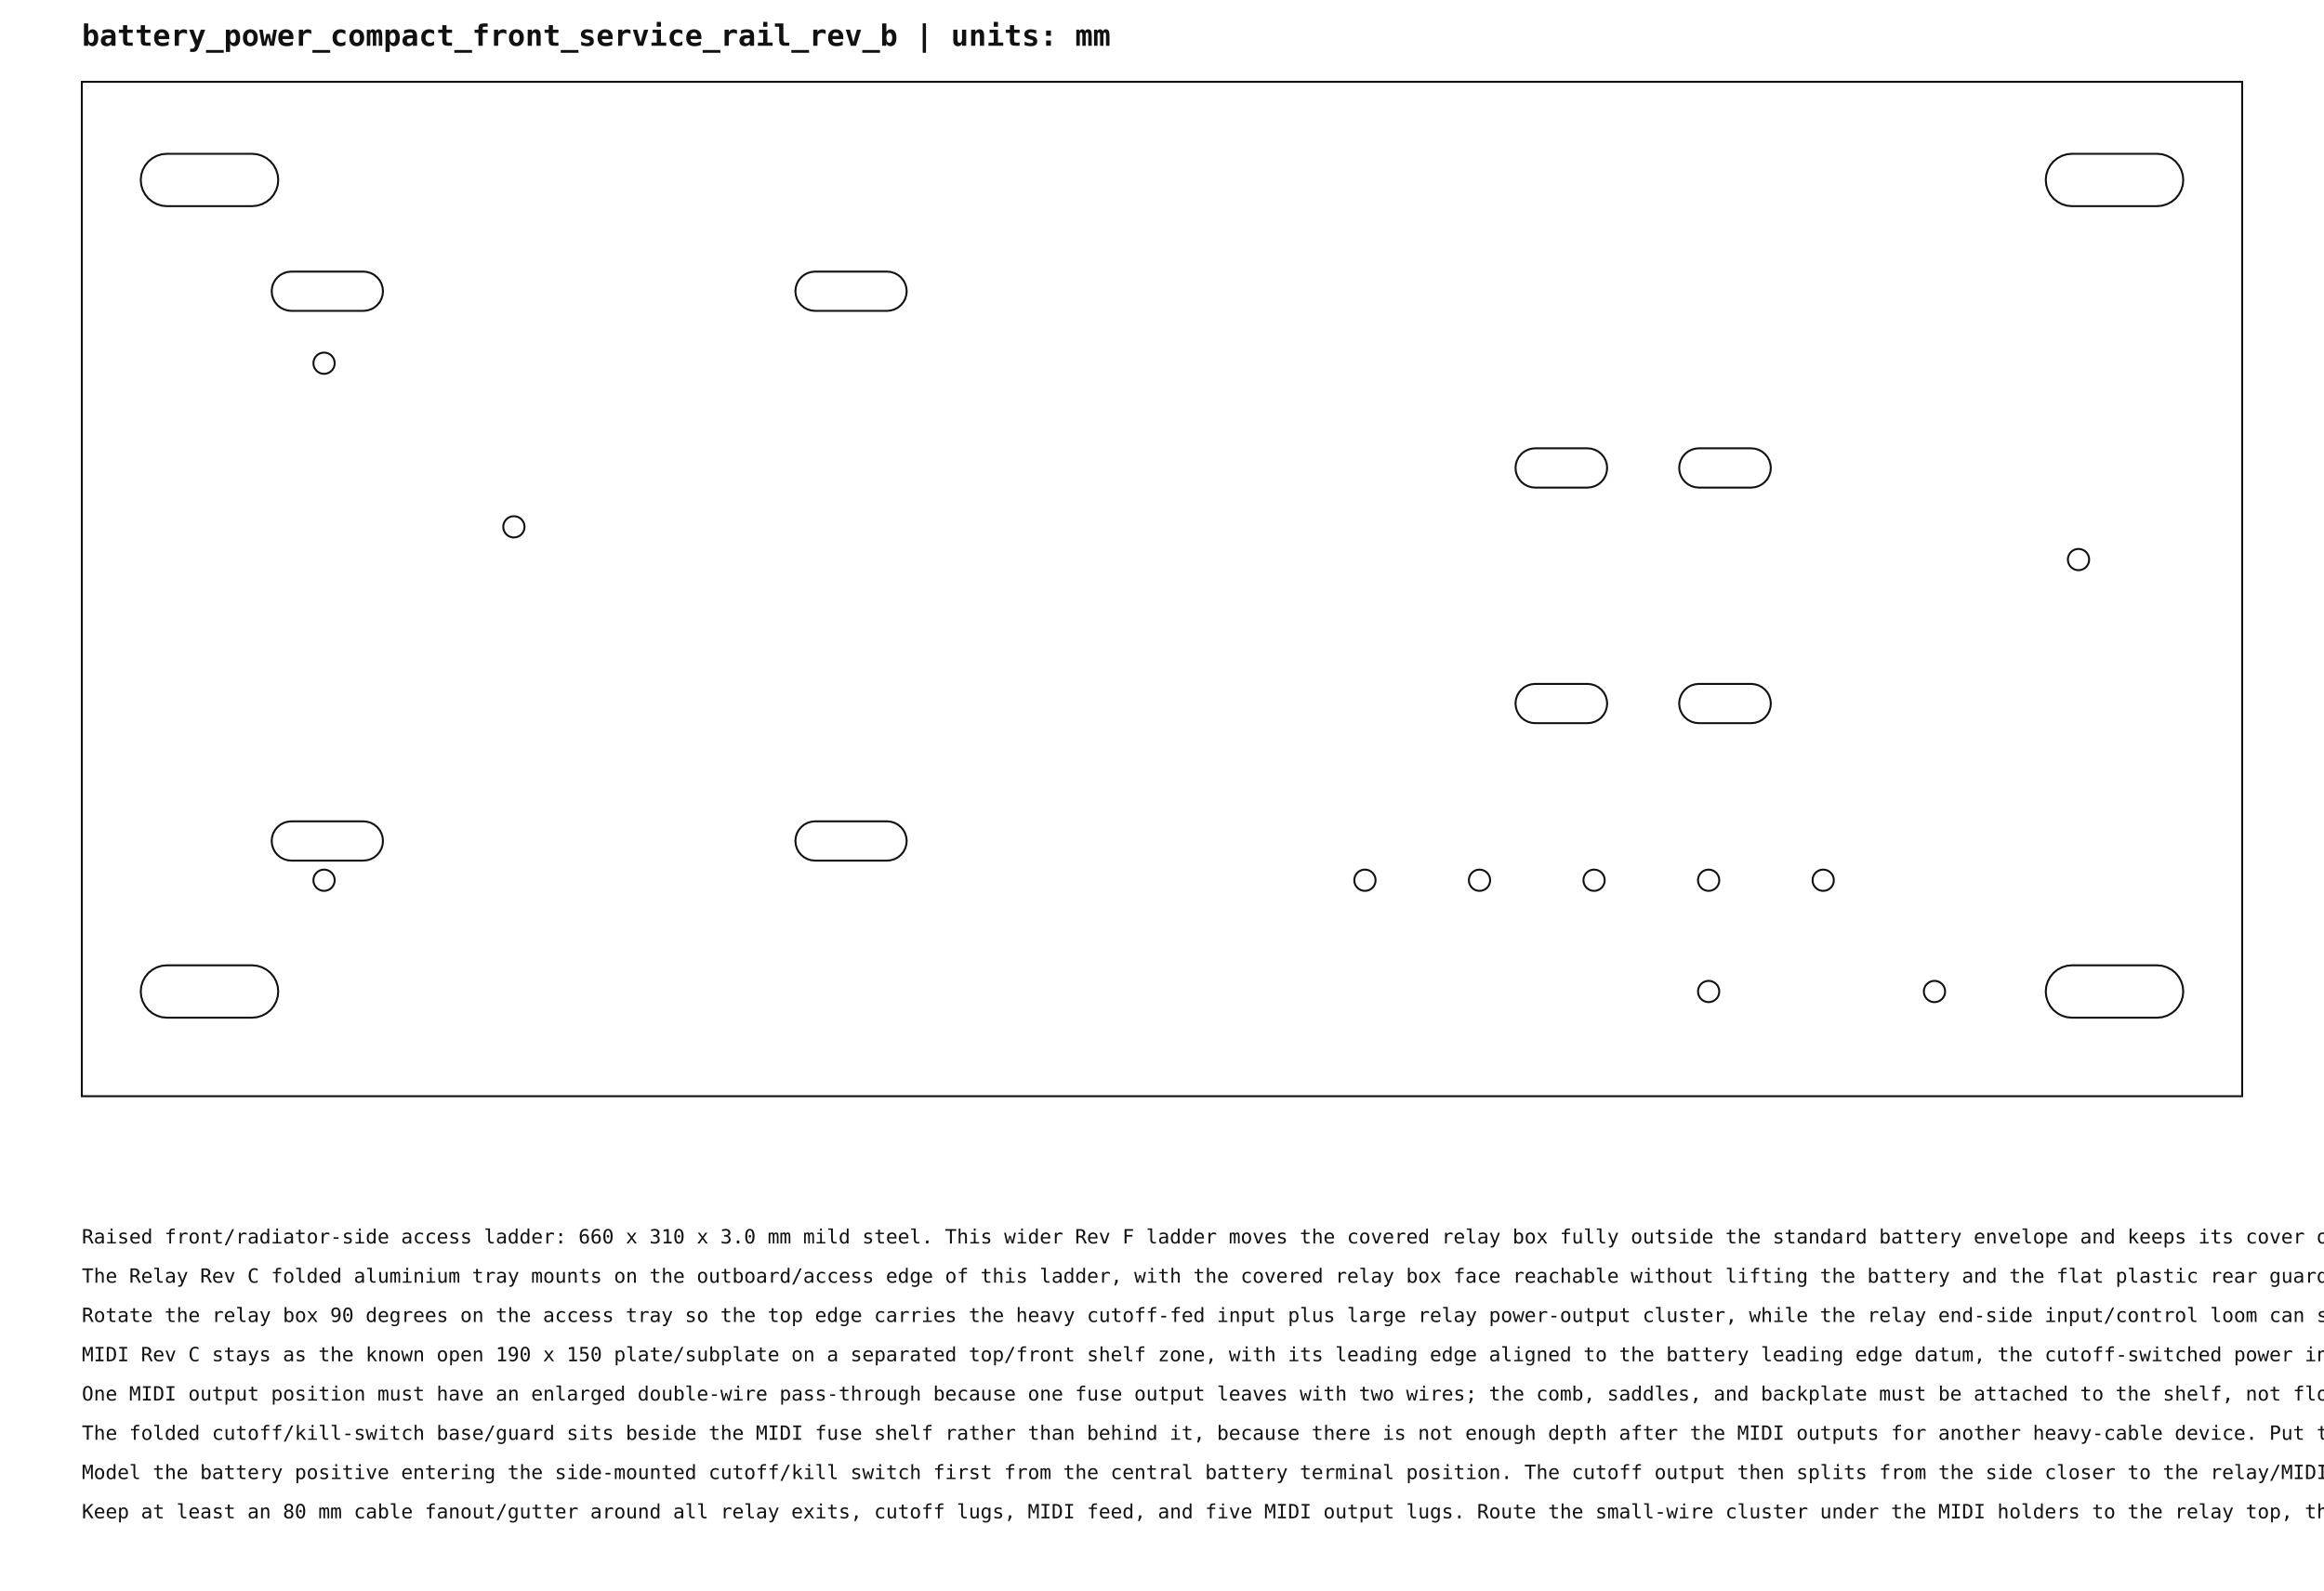
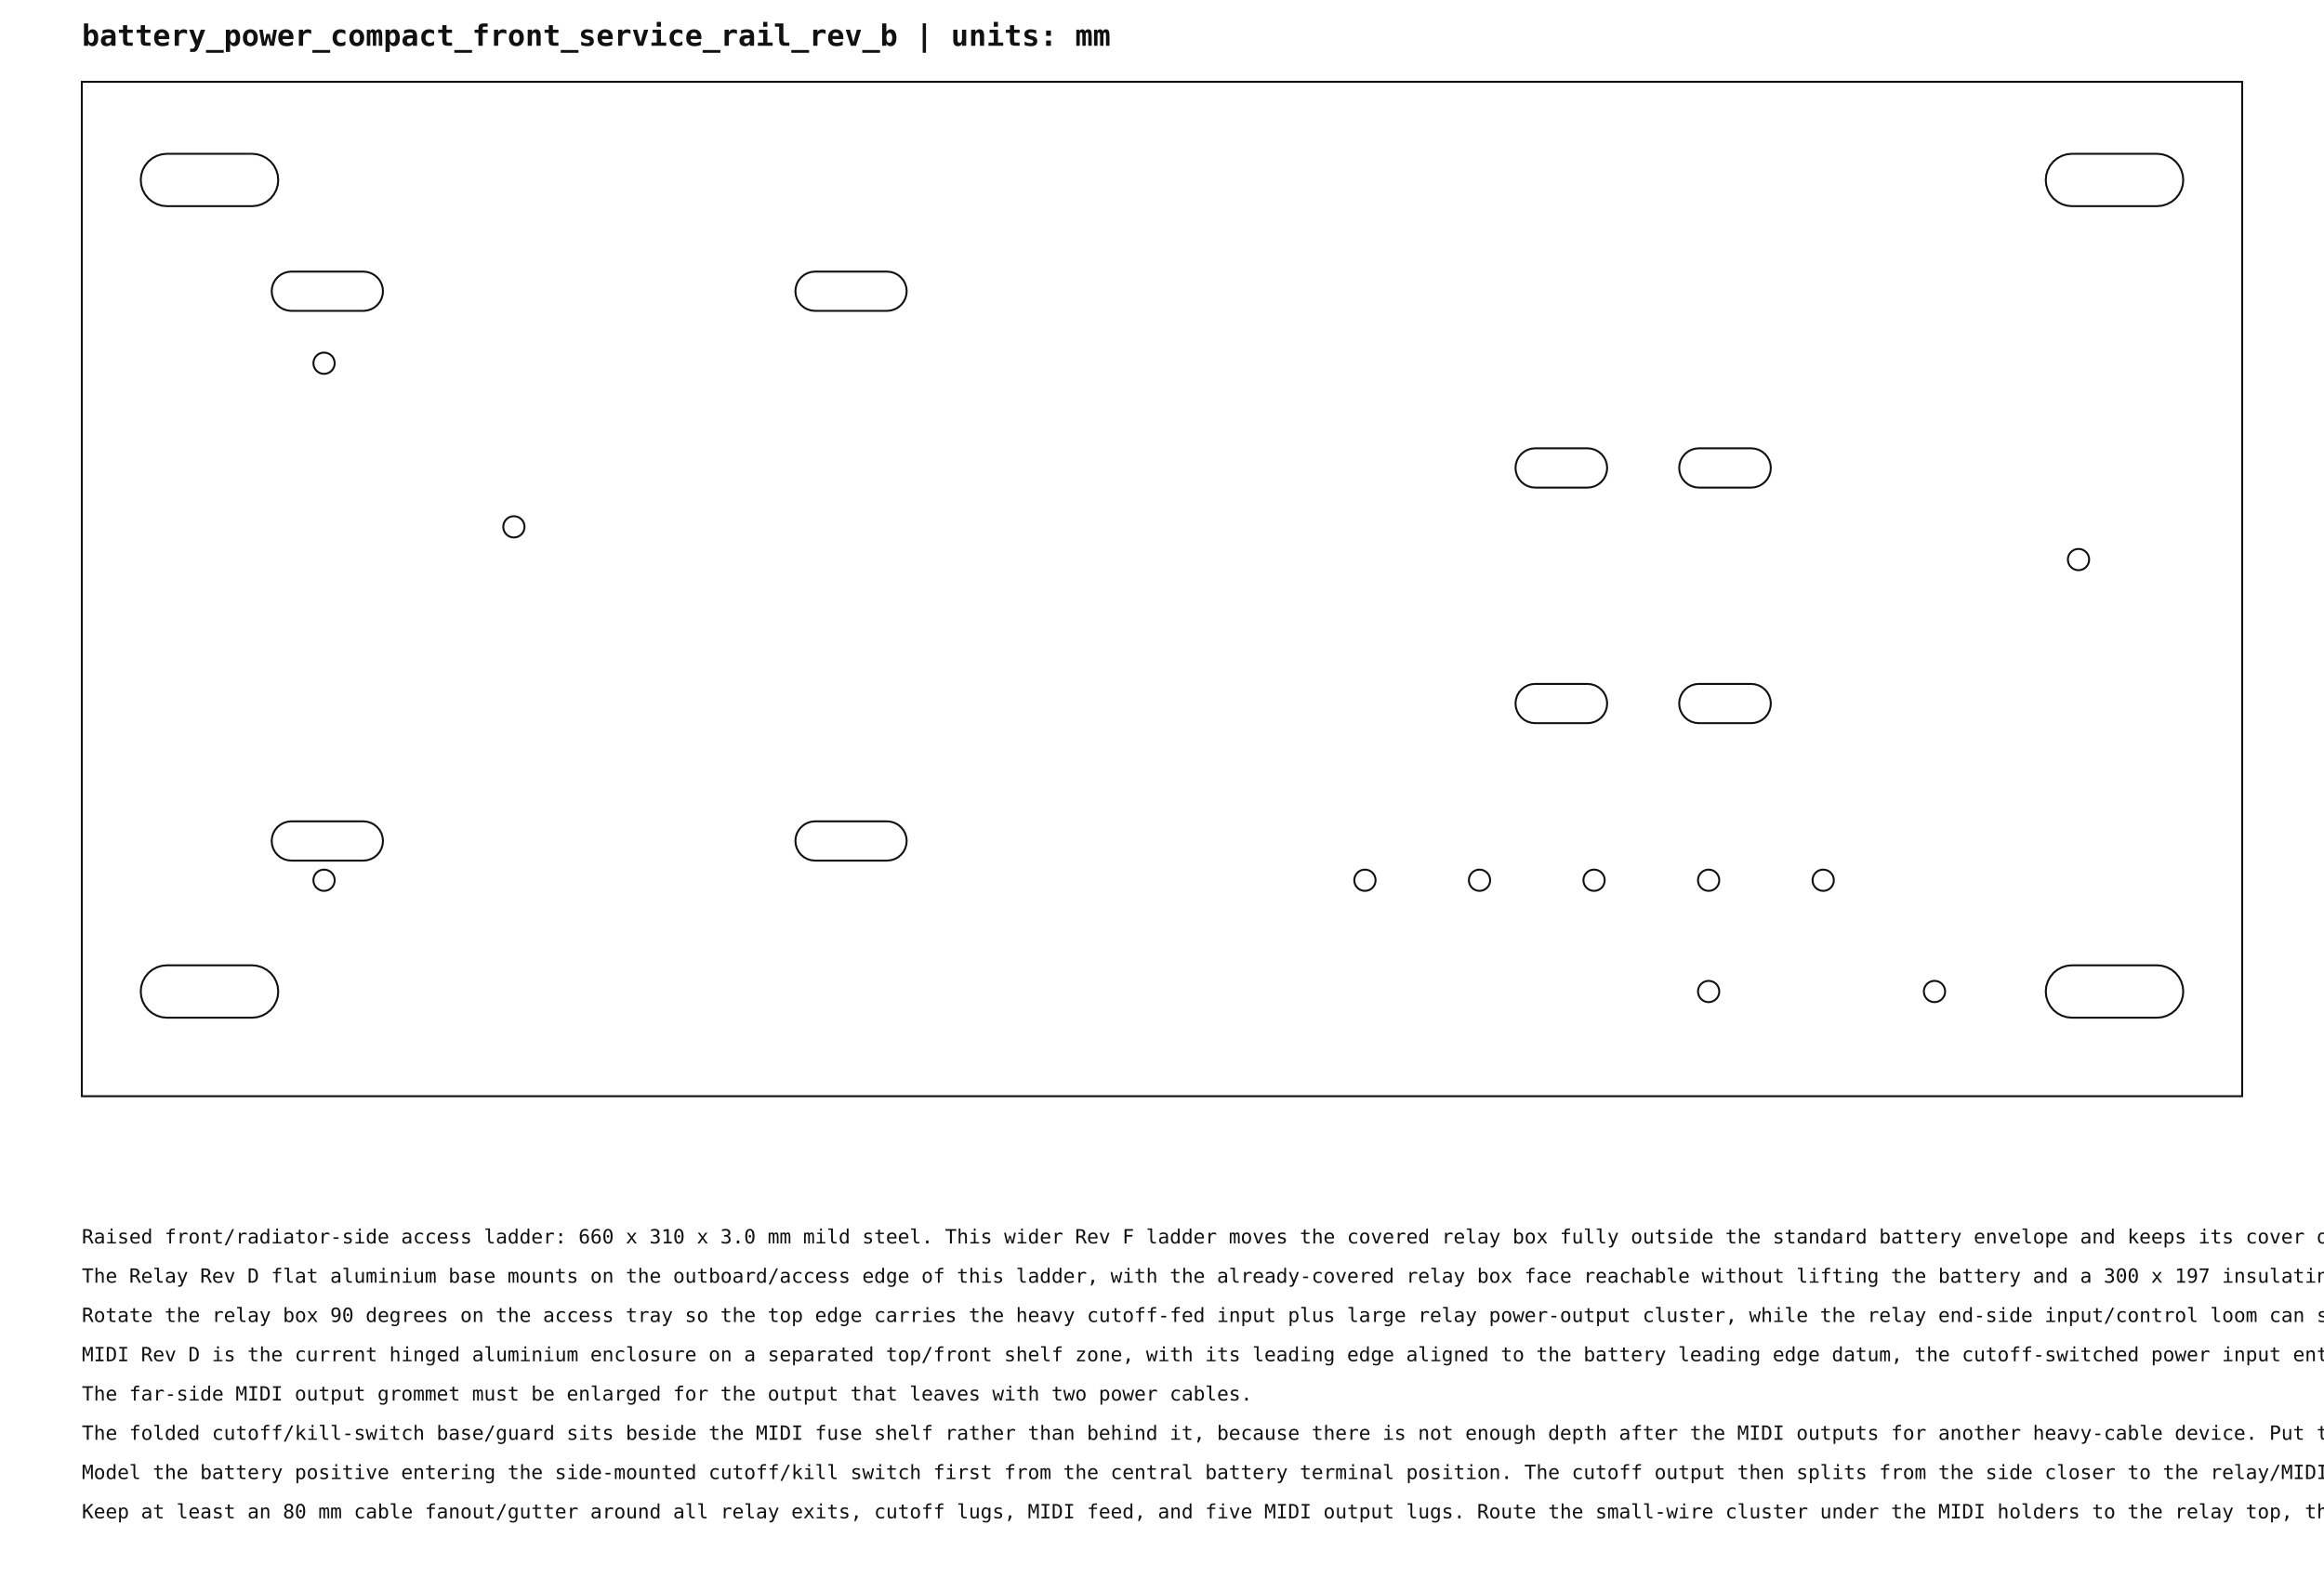
<svg xmlns="http://www.w3.org/2000/svg" width="710mm" height="486mm" viewBox="0 0 710 486">
  <style>
    .cut { fill: none; stroke: #111; stroke-width: 0.6; }
    .aux { fill: none; stroke: #666; stroke-width: 0.35; }
    .bend { stroke: #0b5fff; stroke-width: 0.4; stroke-dasharray: 3 2; }
    .title { font: 700 9px monospace; fill: #111; }
    .note { font: 6px monospace; fill: #111; }
  </style>
  <text x="25" y="14" class="title">battery_power_compact_front_service_rail_rev_b  |  units: mm</text>
  <g transform="translate(25,25)">
    <polygon class="cut" points="0,0 660,0 660,310 0,310" />
    <polygon class="cut" points="18,30 18.15,28.44 18.61,26.94 19.35,25.56 20.34,24.34 21.56,23.35 22.94,22.61 24.44,22.15 26,22 52,22 53.56,22.15 55.06,22.61 56.44,23.35 57.66,24.34 58.65,25.56 59.39,26.94 59.85,28.44 60,30 60,30 59.85,31.56 59.39,33.06 58.65,34.44 57.66,35.66 56.44,36.65 55.06,37.39 53.56,37.85 52,38 26,38 24.44,37.85 22.94,37.39 21.56,36.65 20.34,35.66 19.35,34.44 18.61,33.06 18.15,31.56 18,30" />
    <polygon class="cut" points="600,30 600.15,28.44 600.61,26.94 601.35,25.56 602.34,24.34 603.56,23.35 604.94,22.61 606.44,22.15 608,22 634,22 635.56,22.15 637.06,22.61 638.44,23.35 639.66,24.34 640.65,25.56 641.39,26.94 641.85,28.44 642,30 642,30 641.85,31.56 641.39,33.06 640.65,34.44 639.66,35.66 638.44,36.65 637.06,37.39 635.56,37.85 634,38 608,38 606.44,37.85 604.94,37.39 603.56,36.65 602.34,35.66 601.35,34.44 600.61,33.06 600.15,31.56 600,30" />
    <polygon class="cut" points="18,278 18.15,276.44 18.61,274.94 19.35,273.56 20.34,272.34 21.56,271.35 22.94,270.61 24.44,270.15 26,270 52,270 53.56,270.15 55.06,270.61 56.44,271.35 57.66,272.34 58.65,273.56 59.39,274.94 59.85,276.44 60,278 60,278 59.85,279.56 59.39,281.06 58.65,282.44 57.66,283.66 56.44,284.65 55.06,285.39 53.56,285.85 52,286 26,286 24.44,285.85 22.94,285.39 21.56,284.65 20.34,283.66 19.35,282.44 18.61,281.06 18.15,279.56 18,278" />
    <polygon class="cut" points="600,278 600.15,276.44 600.61,274.94 601.35,273.56 602.34,272.34 603.56,271.35 604.94,270.61 606.44,270.15 608,270 634,270 635.56,270.15 637.06,270.61 638.44,271.35 639.66,272.34 640.65,273.56 641.39,274.94 641.85,276.44 642,278 642,278 641.85,279.56 641.39,281.06 640.65,282.44 639.66,283.66 638.44,284.65 637.06,285.39 635.56,285.85 634,286 608,286 606.44,285.85 604.94,285.39 603.56,284.65 602.34,283.66 601.35,282.44 600.61,281.06 600.15,279.56 600,278" />
    <polygon class="cut" points="58,64 58.12,62.83 58.46,61.7 59.01,60.67 59.76,59.76 60.67,59.01 61.7,58.46 62.83,58.12 64,58 86,58 87.17,58.12 88.3,58.46 89.33,59.01 90.24,59.76 90.99,60.67 91.54,61.7 91.88,62.83 92,64 92,64 91.88,65.17 91.54,66.3 90.99,67.33 90.24,68.24 89.33,68.99 88.3,69.54 87.17,69.88 86,70 64,70 62.83,69.88 61.7,69.54 60.67,68.99 59.76,68.24 59.01,67.33 58.46,66.3 58.12,65.17 58,64" />
    <polygon class="cut" points="218,64 218.12,62.83 218.46,61.7 219.01,60.67 219.76,59.76 220.67,59.01 221.7,58.46 222.83,58.12 224,58 246,58 247.17,58.12 248.3,58.46 249.33,59.01 250.24,59.76 250.99,60.67 251.54,61.7 251.88,62.83 252,64 252,64 251.88,65.17 251.54,66.3 250.99,67.33 250.24,68.24 249.33,68.99 248.3,69.54 247.17,69.88 246,70 224,70 222.83,69.88 221.7,69.54 220.67,68.99 219.76,68.24 219.01,67.33 218.46,66.3 218.12,65.17 218,64" />
    <polygon class="cut" points="58,232 58.12,230.83 58.46,229.7 59.01,228.67 59.76,227.76 60.67,227.01 61.7,226.46 62.83,226.12 64,226 86,226 87.17,226.12 88.3,226.46 89.33,227.01 90.24,227.76 90.99,228.67 91.54,229.7 91.88,230.83 92,232 92,232 91.88,233.17 91.54,234.3 90.99,235.33 90.24,236.24 89.33,236.99 88.3,237.54 87.17,237.88 86,238 64,238 62.83,237.88 61.7,237.54 60.67,236.99 59.76,236.24 59.01,235.33 58.46,234.3 58.12,233.17 58,232" />
    <polygon class="cut" points="218,232 218.12,230.83 218.46,229.7 219.01,228.67 219.76,227.76 220.67,227.01 221.7,226.46 222.83,226.12 224,226 246,226 247.17,226.12 248.3,226.46 249.33,227.01 250.24,227.76 250.99,228.67 251.54,229.7 251.88,230.83 252,232 252,232 251.88,233.17 251.54,234.3 250.99,235.33 250.24,236.24 249.33,236.99 248.3,237.54 247.17,237.88 246,238 224,238 222.83,237.88 221.7,237.54 220.67,236.99 219.76,236.24 219.01,235.33 218.46,234.3 218.12,233.17 218,232" />
    <polygon class="cut" points="438,118 438.12,116.83 438.46,115.7 439.01,114.67 439.76,113.76 440.67,113.01 441.7,112.46 442.83,112.12 444,112 460,112 461.17,112.12 462.3,112.46 463.33,113.01 464.24,113.76 464.99,114.67 465.54,115.7 465.88,116.83 466,118 466,118 465.88,119.17 465.54,120.3 464.99,121.33 464.24,122.24 463.33,122.99 462.3,123.54 461.17,123.88 460,124 444,124 442.83,123.88 441.7,123.54 440.67,122.99 439.76,122.24 439.01,121.33 438.46,120.3 438.12,119.17 438,118" />
    <polygon class="cut" points="488,118 488.12,116.83 488.46,115.7 489.01,114.67 489.76,113.76 490.67,113.01 491.7,112.46 492.83,112.12 494,112 510,112 511.17,112.12 512.3,112.46 513.33,113.01 514.24,113.76 514.99,114.67 515.54,115.7 515.88,116.83 516,118 516,118 515.88,119.17 515.54,120.3 514.99,121.33 514.24,122.24 513.33,122.99 512.3,123.54 511.17,123.88 510,124 494,124 492.83,123.88 491.7,123.54 490.67,122.99 489.76,122.24 489.01,121.33 488.46,120.3 488.12,119.17 488,118" />
    <polygon class="cut" points="438,190 438.12,188.83 438.46,187.7 439.01,186.67 439.76,185.76 440.67,185.01 441.7,184.46 442.83,184.12 444,184 460,184 461.17,184.12 462.3,184.46 463.33,185.01 464.24,185.76 464.99,186.67 465.54,187.7 465.88,188.83 466,190 466,190 465.88,191.17 465.54,192.3 464.99,193.33 464.24,194.24 463.33,194.99 462.3,195.54 461.17,195.88 460,196 444,196 442.83,195.88 441.7,195.54 440.67,194.99 439.76,194.24 439.01,193.33 438.46,192.3 438.12,191.17 438,190" />
    <polygon class="cut" points="488,190 488.12,188.83 488.46,187.7 489.01,186.67 489.76,185.76 490.67,185.01 491.7,184.46 492.83,184.12 494,184 510,184 511.17,184.12 512.3,184.46 513.33,185.01 514.24,185.76 514.99,186.67 515.54,187.7 515.88,188.83 516,190 516,190 515.88,191.17 515.54,192.3 514.99,193.33 514.24,194.24 513.33,194.99 512.3,195.54 511.17,195.88 510,196 494,196 492.83,195.88 491.7,195.54 490.67,194.99 489.76,194.24 489.01,193.33 488.46,192.3 488.12,191.17 488,190" />
    <circle class="cut" cx="74" cy="86" r="3.25" />
    <circle class="cut" cx="132" cy="136" r="3.25" />
    <circle class="cut" cx="74" cy="244" r="3.25" />
    <circle class="cut" cx="392" cy="244" r="3.25" />
    <circle class="cut" cx="427" cy="244" r="3.25" />
    <circle class="cut" cx="462" cy="244" r="3.25" />
    <circle class="cut" cx="497" cy="244" r="3.25" />
    <circle class="cut" cx="532" cy="244" r="3.25" />
    <circle class="cut" cx="497" cy="278" r="3.25" />
    <circle class="cut" cx="566" cy="278" r="3.25" />
    <circle class="cut" cx="610" cy="146" r="3.25" />
  </g>
  <text x="25" y="380" class="note">Raised front/radiator-side access ladder: 660 x 310 x 3.0 mm mild steel. This wider Rev F ladder moves the covered relay box fully outside the standard battery envelope and keeps its cover openable with the battery installed.</text>
-   <text x="25" y="392" class="note">The Relay Rev C folded aluminium tray mounts on the outboard/access edge of this ladder, with the covered relay box face reachable without lifting the battery and the flat plastic rear guard/underlay between the relay box and the metal tray.</text>
+   <text x="25" y="392" class="note">The Relay Rev D flat aluminium base mounts on the outboard/access edge of this ladder, with the already-covered relay box face reachable without lifting the battery and a 300 x 197 insulating sheet between the relay box and the aluminium base.</text>
  <text x="25" y="404" class="note">Rotate the relay box 90 degrees on the access tray so the top edge carries the heavy cutoff-fed input plus large relay power-output cluster, while the relay end-side input/control loom can split toward the cabin and local engine-bay branches.</text>
-   <text x="25" y="416" class="note">MIDI Rev C stays as the known open 190 x 150 plate/subplate on a separated top/front shelf zone, with its leading edge aligned to the battery leading edge datum, the cutoff-switched power input landing at the second-from-last MIDI holder, and five heavy output cables leaving the opposite side through a seated comb/gland strip.</text>
-   <text x="25" y="428" class="note">One MIDI output position must have an enlarged double-wire pass-through because one fuse output leaves with two wires; the comb, saddles, and backplate must be attached to the shelf, not floating.</text>
+   <text x="25" y="416" class="note">MIDI Rev D is the current hinged aluminium enclosure on a separated top/front shelf zone, with its leading edge aligned to the battery leading edge datum, the cutoff-switched power input entering the fuse 4 / second-from-last holder grommet, and five grommeted outputs leaving the opposite side.</text>
+   <text x="25" y="428" class="note">The far-side MIDI output grommet must be enlarged for the output that leaves with two power cables.</text>
  <text x="25" y="440" class="note">The folded cutoff/kill-switch base/guard sits beside the MIDI fuse shelf rather than behind it, because there is not enough depth after the MIDI outputs for another heavy-cable device. Put the far-side cutoff stud to the battery and the near-side switched stud toward the relay/MIDI split.</text>
  <text x="25" y="452" class="note">Model the battery positive entering the side-mounted cutoff/kill switch first from the central battery terminal position. The cutoff output then splits from the side closer to the relay/MIDI equipment: one branch to the rotated relay top power input and one branch to the second-from-last MIDI holder input.</text>
  <text x="25" y="464" class="note">Keep at least an 80 mm cable fanout/gutter around all relay exits, cutoff lugs, MIDI feed, and five MIDI output lugs. Route the small-wire cluster under the MIDI holders to the relay top, then route relay end-side inputs toward the cabin where most branches will continue. Do not cut final holes until the battery-cavity map proves radiator, hose, steering, bonnet, tool, battery removal, and cable-bend clearance.</text>
</svg>
